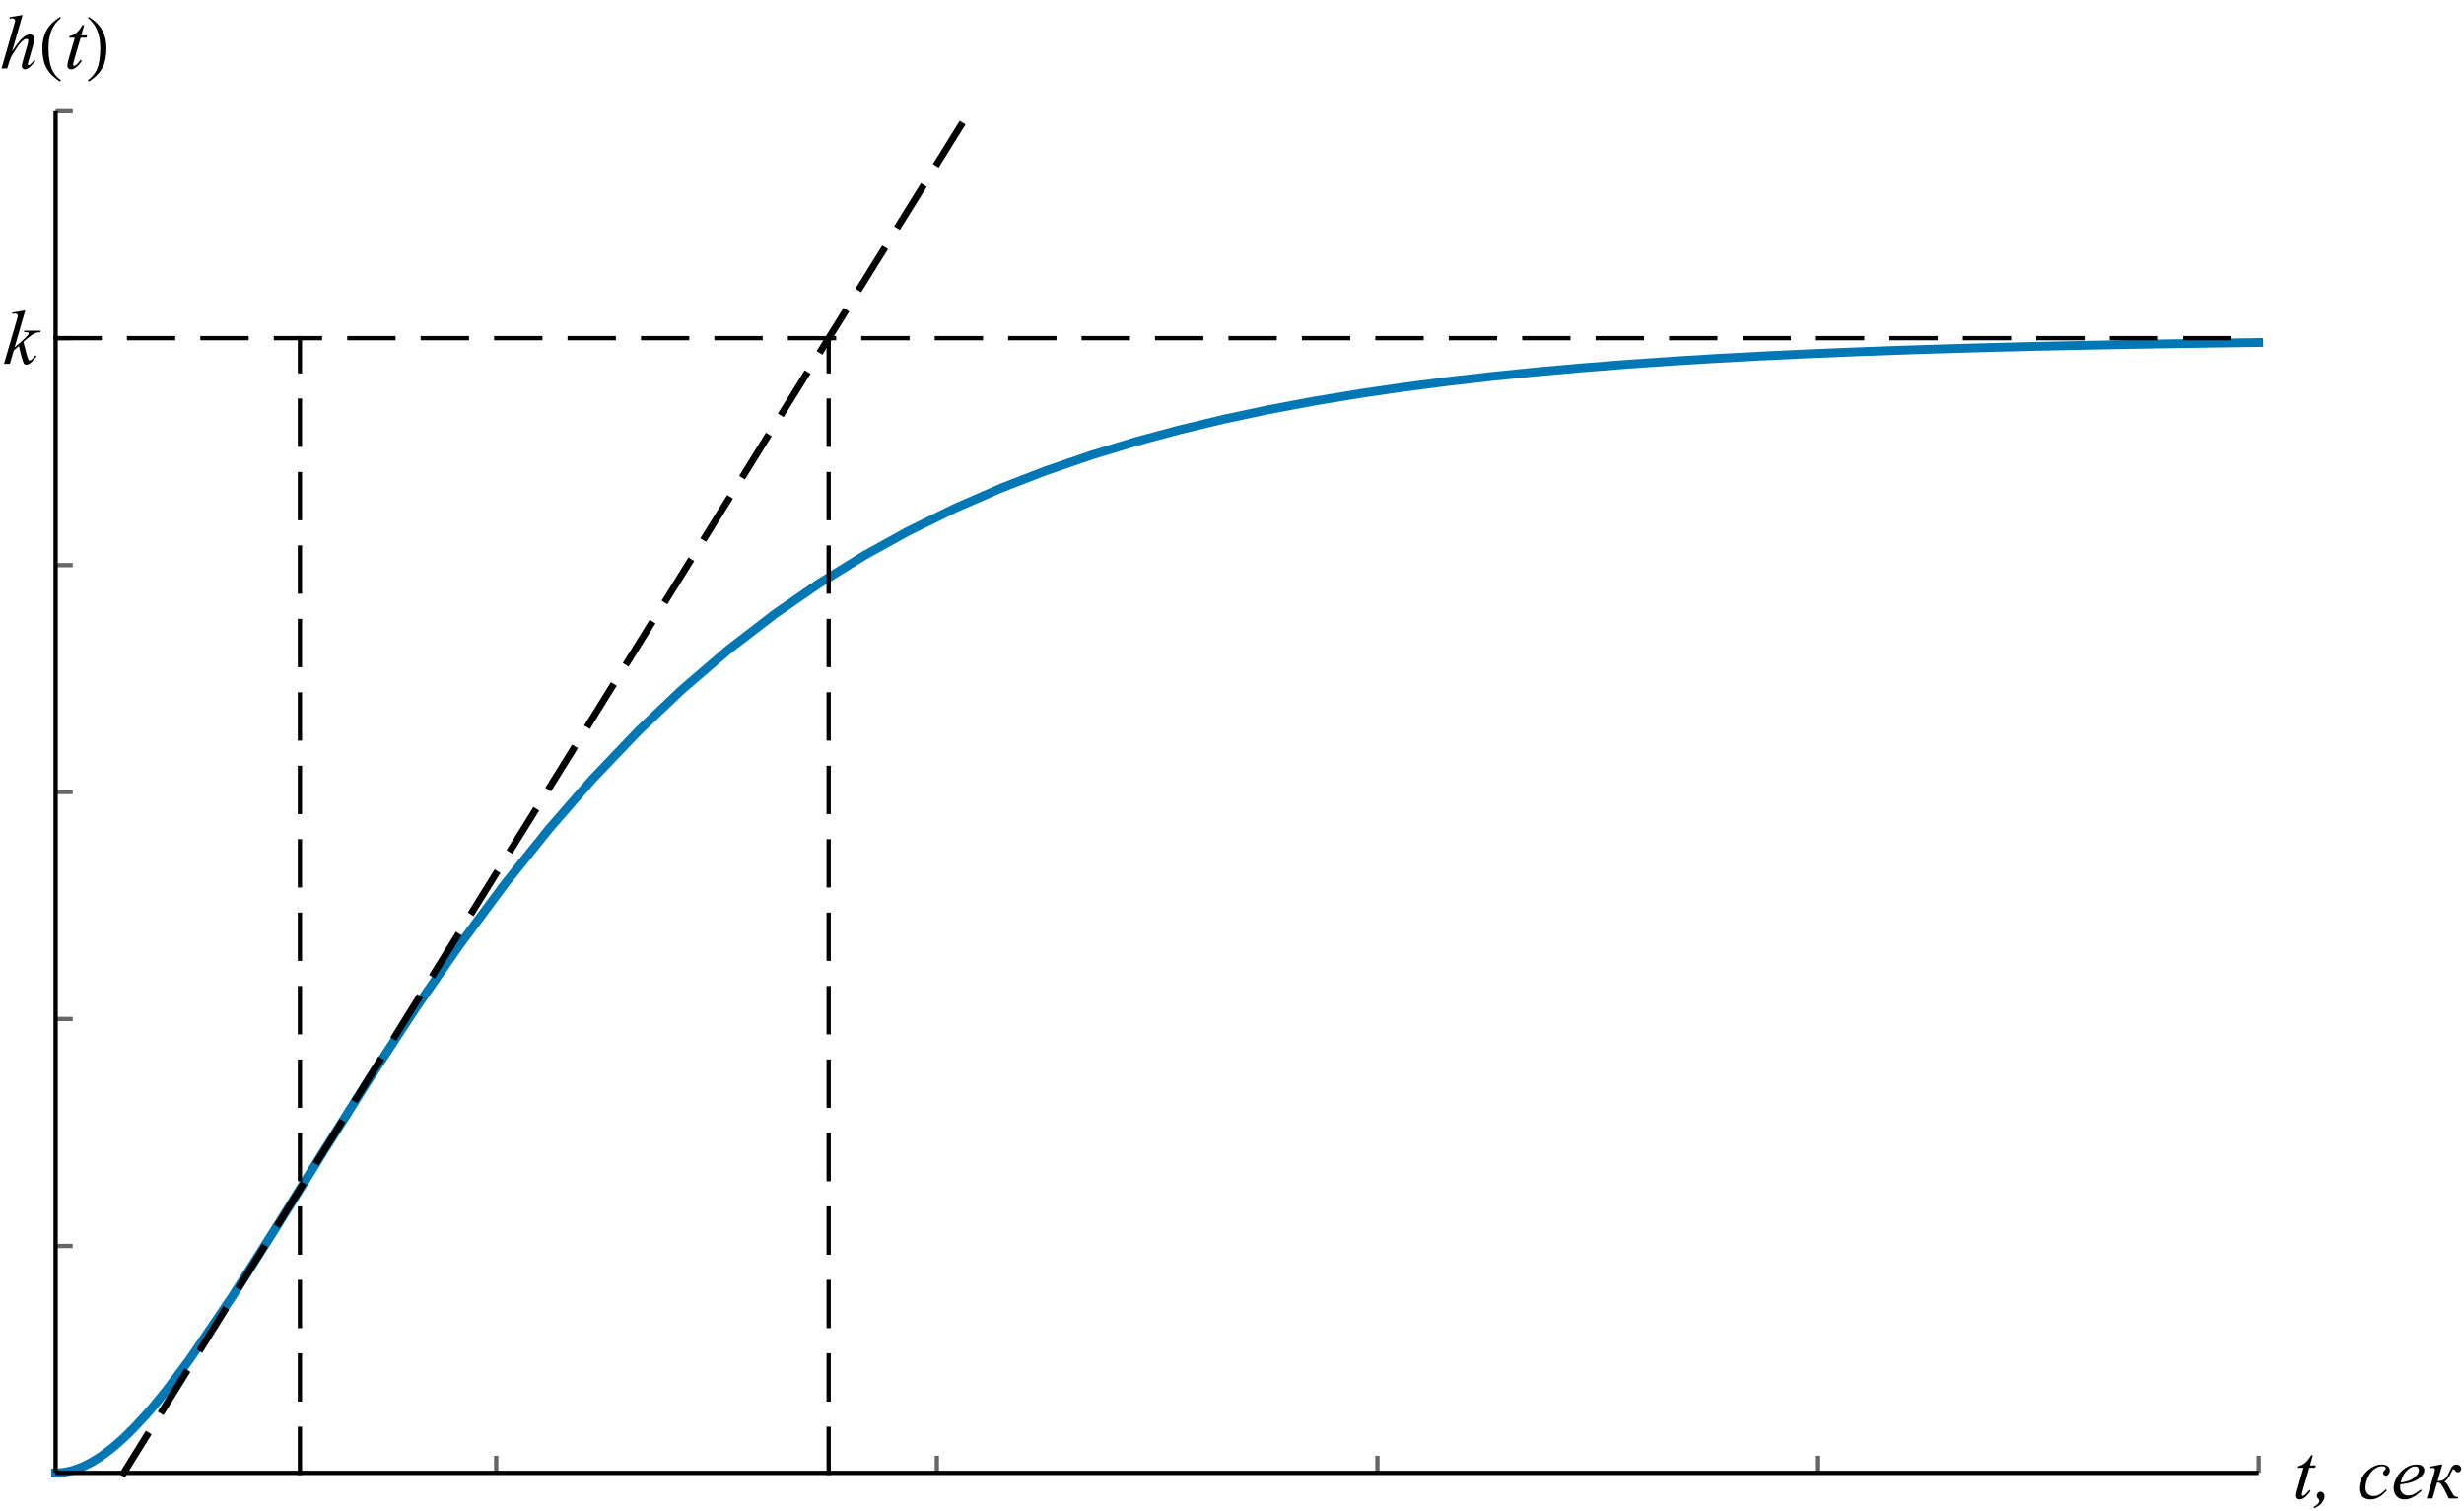
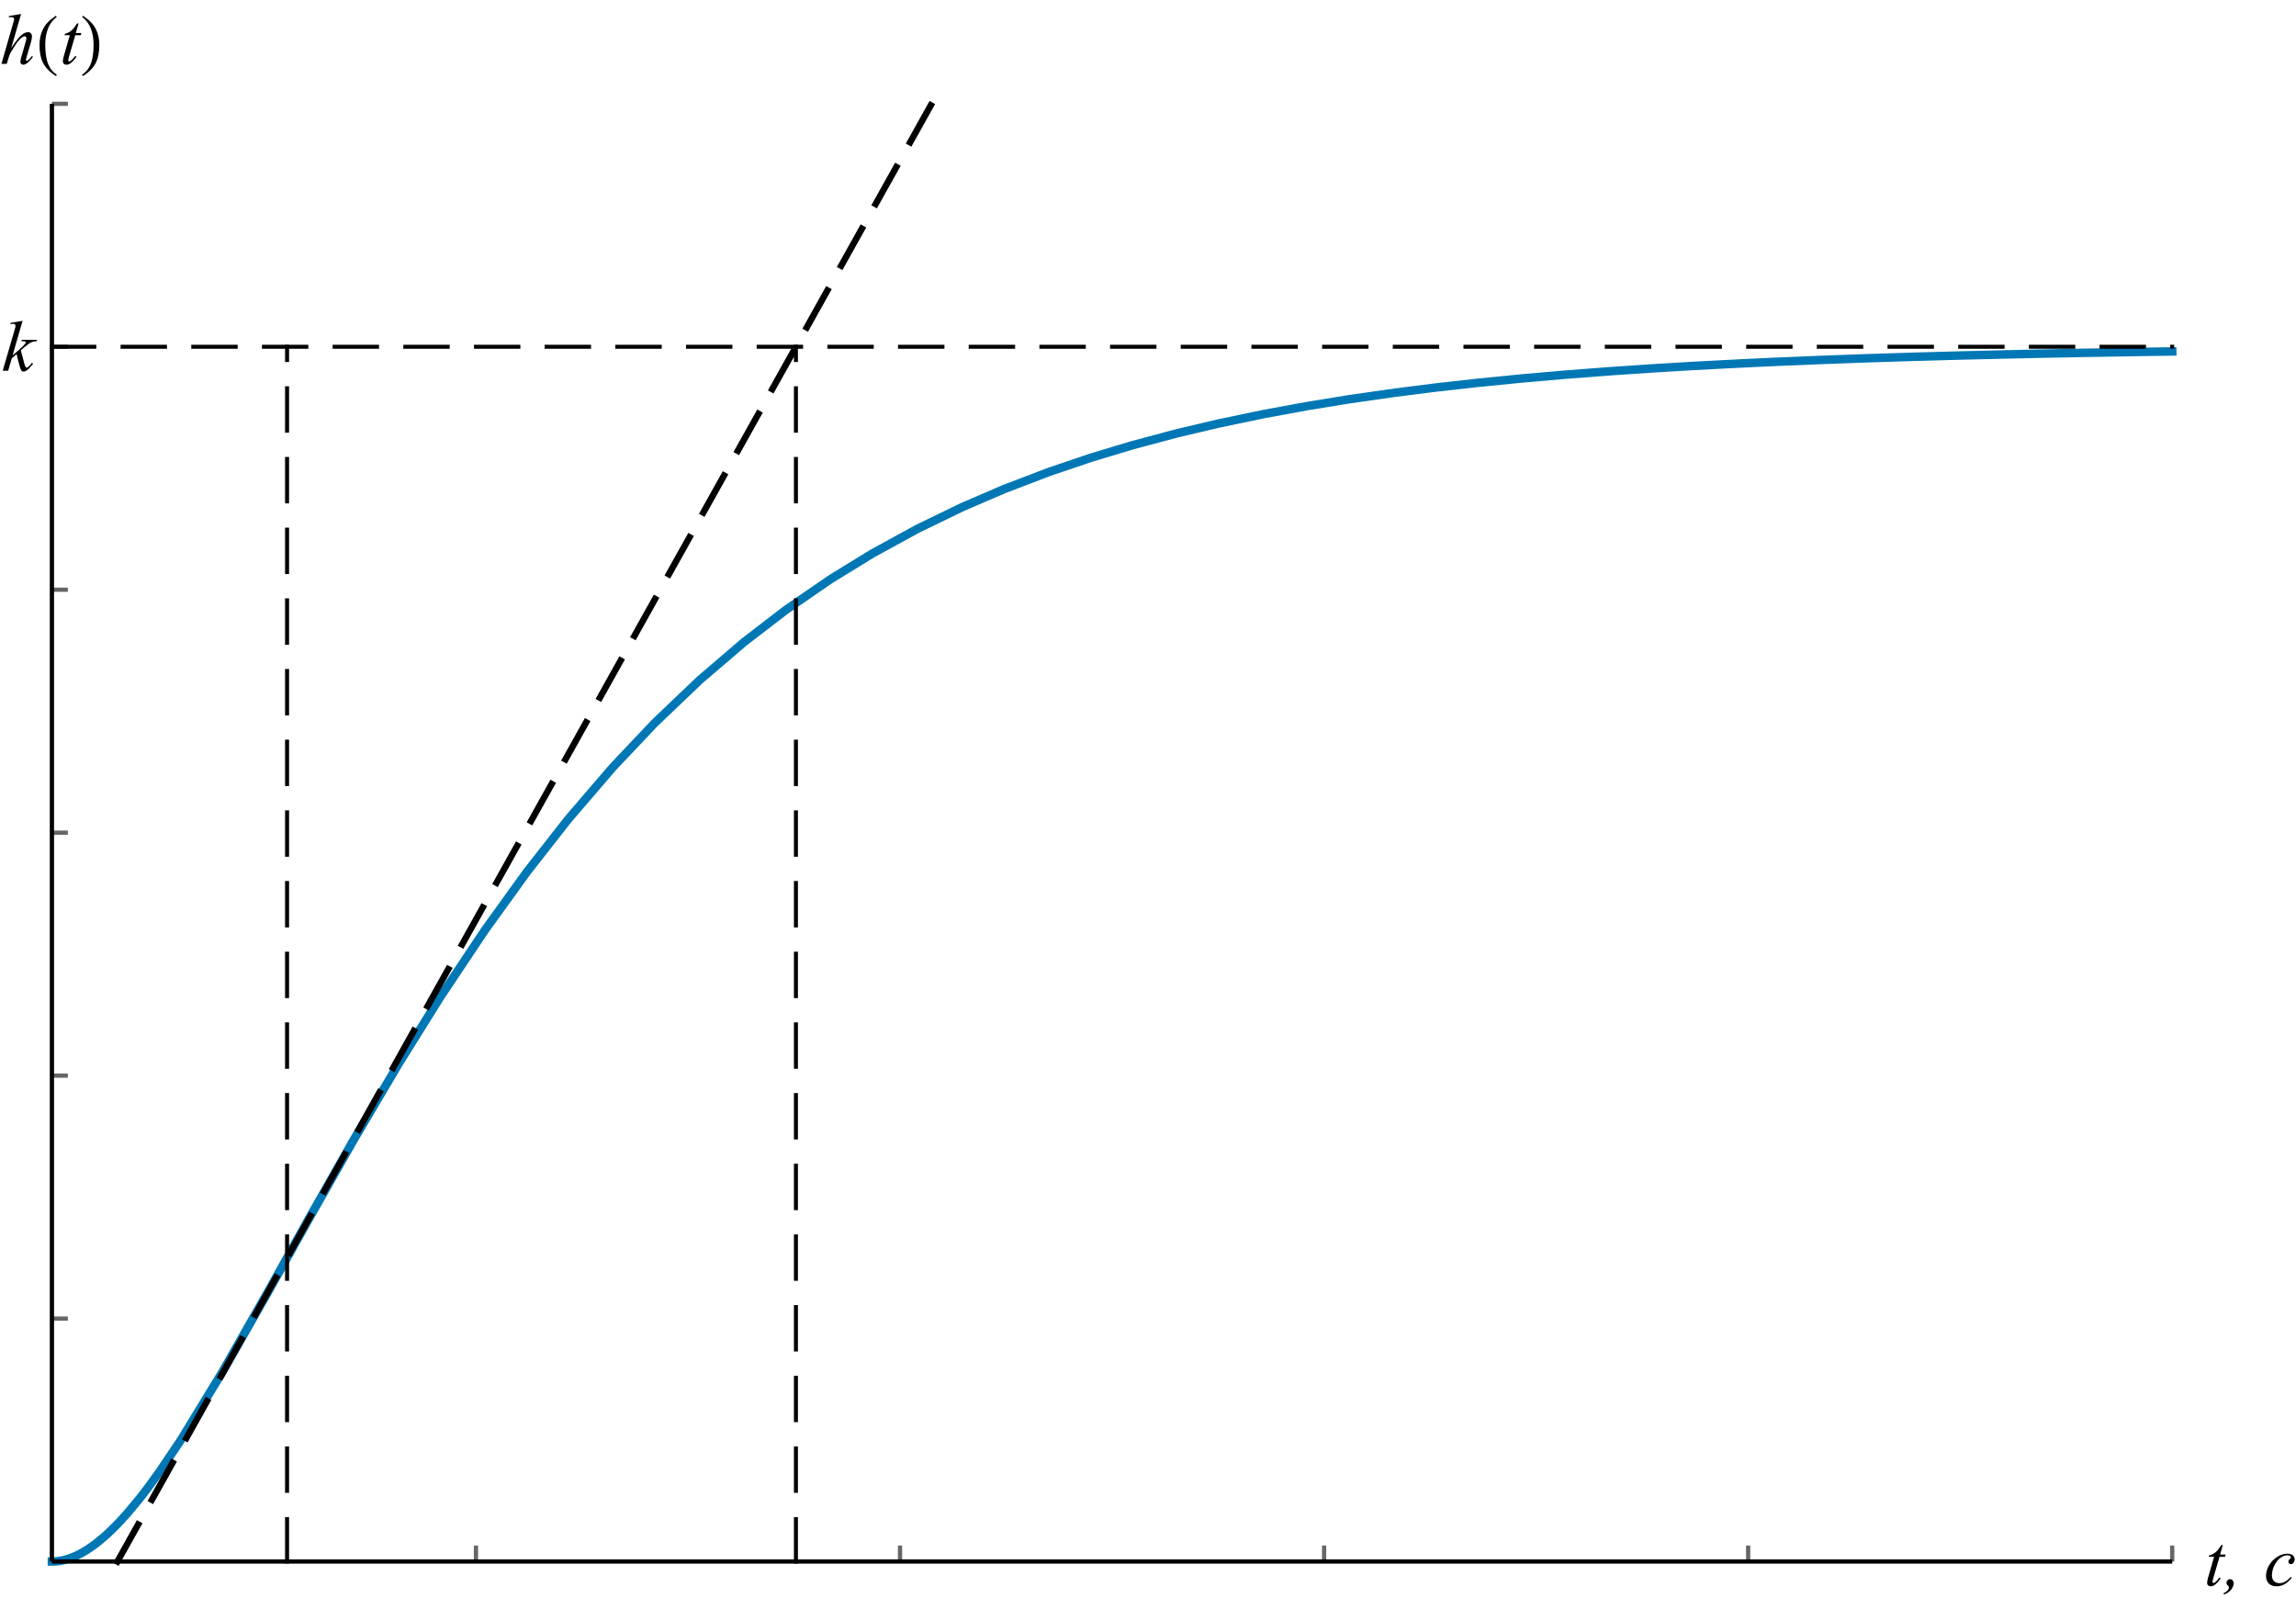
- <svg xmlns="http://www.w3.org/2000/svg" xmlns:xlink="http://www.w3.org/1999/xlink" width="576pt" height="353pt" viewBox="0 0 576 353" version="1.1">
+ <svg xmlns="http://www.w3.org/2000/svg" xmlns:xlink="http://www.w3.org/1999/xlink" width="575pt" height="400pt" viewBox="0 0 575 400" version="1.1">
  <defs>
    <g>
      <symbol overflow="visible" id="glyph0-0">
        <path style="stroke:none;" d="M 2.496 0 L 2.496 -11.25 L 11.496 -11.25 L 11.496 0 Z M 2.777 -0.281 L 11.215 -0.281 L 11.215 -10.969 L 2.777 -10.969 Z M 2.777 -0.281 " />
      </symbol>
      <symbol overflow="visible" id="glyph0-1">
        <path style="stroke:none;" d="M 4.676 -10.133 L 3.992 -7.742 L 5.371 -7.742 L 5.219 -7.188 L 3.852 -7.188 L 2.336 -2.004 C 2.172 -1.445 2.09 -1.082 2.094 -0.922 C 2.09 -0.82 2.113 -0.746 2.164 -0.695 C 2.207 -0.641 2.262 -0.613 2.328 -0.617 C 2.469 -0.613 2.664 -0.715 2.91 -0.922 C 3.047 -1.035 3.359 -1.398 3.852 -2.004 L 4.141 -1.785 C 3.598 -0.996 3.086 -0.441 2.609 -0.125 C 2.277 0.102 1.949 0.211 1.617 0.211 C 1.359 0.211 1.148 0.133 0.984 -0.031 C 0.82 -0.188 0.738 -0.395 0.738 -0.648 C 0.738 -0.965 0.832 -1.449 1.02 -2.102 L 2.488 -7.188 L 1.16 -7.188 L 1.25 -7.531 C 1.891 -7.703 2.426 -7.969 2.855 -8.32 C 3.281 -8.668 3.762 -9.27 4.289 -10.133 Z M 4.676 -10.133 " />
      </symbol>
      <symbol overflow="visible" id="glyph0-2">
        <path style="stroke:none;" d="M -0.184 1.977 C 0.258 1.773 0.609 1.523 0.887 1.223 C 1.094 0.984 1.199 0.758 1.203 0.547 C 1.199 0.438 1.184 0.34 1.152 0.254 C 1.125 0.203 1.043 0.113 0.906 -0.027 C 0.762 -0.164 0.684 -0.262 0.668 -0.316 C 0.625 -0.414 0.602 -0.527 0.605 -0.66 C 0.602 -0.91 0.688 -1.125 0.863 -1.309 C 1.035 -1.488 1.242 -1.582 1.477 -1.582 C 1.715 -1.582 1.926 -1.484 2.113 -1.289 C 2.297 -1.094 2.391 -0.852 2.391 -0.562 C 2.391 -0.043 2.184 0.484 1.773 1.02 C 1.363 1.551 0.773 1.961 -0.008 2.258 Z M -0.184 1.977 " />
      </symbol>
      <symbol overflow="visible" id="glyph0-3">
        <path style="stroke:none;" d="M 6.953 -1.914 C 6.34 -1.18 5.723 -0.641 5.105 -0.301 C 4.48 0.043 3.824 0.211 3.137 0.211 C 2.301 0.211 1.652 -0.023 1.191 -0.492 C 0.723 -0.961 0.492 -1.59 0.492 -2.383 C 0.492 -3.277 0.742 -4.16 1.242 -5.027 C 1.742 -5.895 2.414 -6.598 3.266 -7.141 C 4.109 -7.68 4.941 -7.949 5.758 -7.953 C 6.395 -7.949 6.871 -7.816 7.188 -7.555 C 7.504 -7.285 7.664 -6.961 7.664 -6.574 C 7.664 -6.211 7.551 -5.898 7.328 -5.641 C 7.164 -5.441 6.961 -5.344 6.723 -5.344 C 6.539 -5.344 6.391 -5.402 6.27 -5.52 C 6.148 -5.637 6.086 -5.781 6.09 -5.961 C 6.086 -6.066 6.109 -6.168 6.156 -6.266 C 6.199 -6.355 6.289 -6.469 6.43 -6.605 C 6.562 -6.734 6.648 -6.832 6.68 -6.891 C 6.707 -6.945 6.719 -7.004 6.723 -7.074 C 6.719 -7.191 6.664 -7.297 6.555 -7.383 C 6.383 -7.5 6.145 -7.559 5.836 -7.559 C 5.262 -7.559 4.691 -7.355 4.133 -6.949 C 3.566 -6.543 3.086 -5.969 2.688 -5.23 C 2.207 -4.324 1.969 -3.422 1.969 -2.523 C 1.969 -1.922 2.137 -1.449 2.477 -1.102 C 2.816 -0.75 3.281 -0.574 3.867 -0.578 C 4.316 -0.574 4.762 -0.688 5.207 -0.918 C 5.648 -1.141 6.145 -1.551 6.695 -2.145 Z M 6.953 -1.914 " />
      </symbol>
      <symbol overflow="visible" id="glyph0-4">
-         <path style="stroke:none;" d="M 2.145 -3.312 C 2.102 -3.016 2.078 -2.773 2.082 -2.586 C 2.078 -2.059 2.266 -1.613 2.637 -1.25 C 3.004 -0.883 3.449 -0.703 3.98 -0.703 C 4.398 -0.703 4.805 -0.789 5.195 -0.961 C 5.582 -1.133 6.16 -1.516 6.934 -2.109 L 7.117 -1.855 C 5.727 -0.477 4.402 0.211 3.148 0.211 C 2.289 0.211 1.645 -0.059 1.211 -0.598 C 0.777 -1.137 0.562 -1.73 0.562 -2.383 C 0.562 -3.254 0.832 -4.148 1.371 -5.062 C 1.91 -5.977 2.586 -6.684 3.402 -7.191 C 4.215 -7.695 5.051 -7.949 5.914 -7.953 C 6.531 -7.949 6.992 -7.824 7.293 -7.574 C 7.59 -7.32 7.738 -7.023 7.742 -6.68 C 7.738 -6.191 7.547 -5.723 7.164 -5.281 C 6.652 -4.699 5.902 -4.23 4.914 -3.875 C 4.254 -3.633 3.332 -3.445 2.145 -3.312 Z M 2.207 -3.742 C 3.07 -3.84 3.777 -4.012 4.324 -4.254 C 5.043 -4.574 5.582 -4.957 5.945 -5.41 C 6.301 -5.855 6.48 -6.281 6.484 -6.688 C 6.48 -6.93 6.402 -7.129 6.25 -7.285 C 6.094 -7.434 5.875 -7.512 5.59 -7.516 C 4.992 -7.512 4.355 -7.195 3.688 -6.562 C 3.012 -5.926 2.52 -4.984 2.207 -3.742 Z M 2.207 -3.742 " />
+         <path style="stroke:none;" d="M 5.281 -12.5 L 2.812 -3.965 C 3.879 -5.566 4.711 -6.633 5.309 -7.16 C 5.902 -7.688 6.473 -7.949 7.023 -7.953 C 7.301 -7.949 7.535 -7.855 7.727 -7.664 C 7.91 -7.469 8.004 -7.211 8.008 -6.891 C 8.004 -6.504 7.922 -6.035 7.762 -5.484 L 6.688 -1.801 C 6.547 -1.352 6.48 -1.105 6.484 -1.062 C 6.48 -0.977 6.504 -0.91 6.559 -0.859 C 6.605 -0.805 6.664 -0.777 6.734 -0.781 C 6.805 -0.777 6.895 -0.816 6.996 -0.898 C 7.328 -1.148 7.656 -1.508 7.988 -1.969 L 8.262 -1.801 C 8.059 -1.488 7.781 -1.148 7.43 -0.777 C 7.074 -0.402 6.77 -0.145 6.516 -0.004 C 6.258 0.141 6.031 0.211 5.836 0.211 C 5.617 0.211 5.438 0.141 5.305 0.004 C 5.164 -0.133 5.098 -0.309 5.098 -0.527 C 5.098 -0.785 5.199 -1.266 5.406 -1.969 L 6.414 -5.484 C 6.543 -5.922 6.609 -6.266 6.609 -6.523 C 6.609 -6.633 6.57 -6.727 6.5 -6.801 C 6.422 -6.867 6.328 -6.902 6.215 -6.906 C 6.043 -6.902 5.848 -6.84 5.633 -6.715 C 5.23 -6.465 4.773 -6.008 4.254 -5.344 C 4.113 -5.16 3.645 -4.426 2.848 -3.148 C 2.598 -2.734 2.395 -2.285 2.242 -1.801 L 1.68 0 L 0.359 0 L 3.25 -10.055 L 3.559 -11.145 C 3.555 -11.297 3.492 -11.43 3.367 -11.551 C 3.238 -11.664 3.086 -11.723 2.91 -11.727 C 2.801 -11.723 2.641 -11.707 2.426 -11.672 L 2.242 -11.645 L 2.242 -11.988 Z M 5.281 -12.5 " />
      </symbol>
      <symbol overflow="visible" id="glyph0-5">
-         <path style="stroke:none;" d="M 0.922 -7.418 L 3.629 -7.953 L 3.973 -7.953 L 2.848 -4.121 C 3.062 -4.105 3.184 -4.102 3.219 -4.105 C 4.164 -4.102 4.91 -4.703 5.449 -5.914 C 5.746 -6.578 5.953 -7.016 6.078 -7.227 C 6.195 -7.43 6.355 -7.605 6.559 -7.746 C 6.758 -7.883 6.988 -7.949 7.25 -7.953 C 7.562 -7.949 7.828 -7.852 8.047 -7.652 C 8.258 -7.453 8.367 -7.219 8.367 -6.953 C 8.367 -6.723 8.289 -6.527 8.137 -6.367 C 7.984 -6.203 7.809 -6.121 7.609 -6.125 C 7.363 -6.121 7.145 -6.266 6.953 -6.555 C 6.816 -6.758 6.695 -6.859 6.594 -6.863 C 6.43 -6.859 6.238 -6.594 6.02 -6.062 C 5.535 -4.906 5 -4.211 4.414 -3.973 C 4.66 -3.848 4.883 -3.648 5.074 -3.383 C 5.262 -3.109 5.633 -2.453 6.188 -1.414 C 6.43 -0.93 6.66 -0.637 6.883 -0.535 C 7.102 -0.426 7.367 -0.355 7.68 -0.324 L 7.578 0 L 5.477 0 C 4.965 -1.102 4.531 -1.957 4.176 -2.566 C 3.816 -3.176 3.559 -3.523 3.406 -3.609 C 3.246 -3.695 3.027 -3.738 2.742 -3.742 L 1.645 0 L 0.324 0 L 2.066 -5.941 C 2.176 -6.309 2.23 -6.566 2.234 -6.715 C 2.23 -7.023 2.023 -7.176 1.609 -7.18 C 1.477 -7.176 1.246 -7.152 0.922 -7.109 Z M 0.922 -7.418 " />
-       </symbol>
-       <symbol overflow="visible" id="glyph0-6">
-         <path style="stroke:none;" d="M 5.281 -12.5 L 2.812 -3.965 C 3.879 -5.566 4.711 -6.633 5.309 -7.16 C 5.902 -7.688 6.473 -7.949 7.023 -7.953 C 7.301 -7.949 7.535 -7.855 7.727 -7.664 C 7.91 -7.469 8.004 -7.211 8.008 -6.891 C 8.004 -6.504 7.922 -6.035 7.762 -5.484 L 6.688 -1.801 C 6.547 -1.352 6.48 -1.105 6.484 -1.062 C 6.48 -0.977 6.504 -0.91 6.559 -0.859 C 6.605 -0.805 6.664 -0.777 6.734 -0.781 C 6.805 -0.777 6.895 -0.816 6.996 -0.898 C 7.328 -1.148 7.656 -1.508 7.988 -1.969 L 8.262 -1.801 C 8.059 -1.488 7.781 -1.148 7.43 -0.777 C 7.074 -0.402 6.77 -0.145 6.516 -0.004 C 6.258 0.141 6.031 0.211 5.836 0.211 C 5.617 0.211 5.438 0.141 5.305 0.004 C 5.164 -0.133 5.098 -0.309 5.098 -0.527 C 5.098 -0.785 5.199 -1.266 5.406 -1.969 L 6.414 -5.484 C 6.543 -5.922 6.609 -6.266 6.609 -6.523 C 6.609 -6.633 6.57 -6.727 6.5 -6.801 C 6.422 -6.867 6.328 -6.902 6.215 -6.906 C 6.043 -6.902 5.848 -6.84 5.633 -6.715 C 5.23 -6.465 4.773 -6.008 4.254 -5.344 C 4.113 -5.16 3.645 -4.426 2.848 -3.148 C 2.598 -2.734 2.395 -2.285 2.242 -1.801 L 1.68 0 L 0.359 0 L 3.25 -10.055 L 3.559 -11.145 C 3.555 -11.297 3.492 -11.43 3.367 -11.551 C 3.238 -11.664 3.086 -11.723 2.91 -11.727 C 2.801 -11.723 2.641 -11.707 2.426 -11.672 L 2.242 -11.645 L 2.242 -11.988 Z M 5.281 -12.5 " />
-       </symbol>
-       <symbol overflow="visible" id="glyph0-7">
        <path style="stroke:none;" d="M 5.148 -12.5 L 2.656 -3.859 L 3.656 -4.711 C 4.75 -5.637 5.461 -6.32 5.793 -6.766 C 5.895 -6.91 5.945 -7.023 5.949 -7.102 C 5.945 -7.152 5.93 -7.199 5.895 -7.25 C 5.859 -7.293 5.789 -7.332 5.691 -7.363 C 5.586 -7.391 5.406 -7.406 5.148 -7.41 L 4.844 -7.41 L 4.938 -7.742 L 8.781 -7.742 L 8.691 -7.41 C 8.246 -7.383 7.867 -7.312 7.551 -7.203 C 7.23 -7.086 6.922 -6.918 6.625 -6.695 C 6.031 -6.254 5.641 -5.949 5.457 -5.781 L 4.703 -5.117 C 4.828 -4.691 4.984 -4.102 5.176 -3.348 C 5.488 -2.09 5.703 -1.348 5.82 -1.117 C 5.926 -0.879 6.039 -0.762 6.16 -0.766 C 6.258 -0.762 6.375 -0.812 6.512 -0.914 C 6.812 -1.137 7.141 -1.488 7.488 -1.977 L 7.797 -1.758 C 7.152 -0.953 6.664 -0.422 6.328 -0.172 C 5.988 0.086 5.676 0.211 5.398 0.211 C 5.148 0.211 4.957 0.117 4.824 -0.078 C 4.586 -0.422 4.199 -1.785 3.656 -4.164 L 2.453 -3.121 L 1.547 0 L 0.176 0 L 3.094 -10.027 L 3.34 -10.883 C 3.367 -11.023 3.379 -11.152 3.383 -11.266 C 3.379 -11.402 3.324 -11.52 3.219 -11.617 C 3.109 -11.707 2.953 -11.754 2.75 -11.758 C 2.609 -11.754 2.398 -11.727 2.109 -11.672 L 2.109 -11.98 Z M 5.148 -12.5 " />
      </symbol>
      <symbol overflow="visible" id="glyph1-0">
        <path style="stroke:none;" d="M 1.125 0 L 1.125 -14.398 L 7.875 -14.398 L 7.875 0 Z M 2.25 -1.125 L 6.75 -1.125 L 6.75 -13.273 L 2.25 -13.273 Z M 2.25 -1.125 " />
      </symbol>
      <symbol overflow="visible" id="glyph1-1">
        <path style="stroke:none;" d="M 5.238 2.734 L 5.02 3.059 C 3.434 2.055 2.324 0.895 1.695 -0.43 C 1.16 -1.551 0.895 -3.004 0.898 -4.789 C 0.895 -6.273 1.195 -7.594 1.793 -8.746 C 2.23 -9.598 2.828 -10.352 3.594 -11.012 C 4.059 -11.359 4.527 -11.711 5 -12.059 L 5.203 -11.75 C 3.289 -10.297 2.332 -7.973 2.336 -4.773 C 2.332 -2.691 2.598 -1.039 3.129 0.195 C 3.578 1.25 4.281 2.098 5.238 2.734 Z M 5.238 2.734 " />
      </symbol>
      <symbol overflow="visible" id="glyph1-2">
        <path style="stroke:none;" d="M 4.879 -4.789 C 4.875 -3.004 4.609 -1.551 4.078 -0.43 C 3.449 0.895 2.34 2.055 0.758 3.059 L 0.535 2.734 C 1.488 2.098 2.195 1.25 2.656 0.195 C 3.172 -1.039 3.434 -2.691 3.438 -4.773 C 3.434 -7.973 2.48 -10.297 0.578 -11.75 L 0.773 -12.059 C 1.242 -11.711 1.711 -11.359 2.18 -11.012 C 2.945 -10.352 3.547 -9.598 3.992 -8.746 C 4.578 -7.594 4.875 -6.273 4.879 -4.789 Z M 4.879 -4.789 " />
      </symbol>
    </g>
  </defs>
-   <g id="surface7">
-     <path style="fill:none;stroke-width:2.06;stroke-linecap:square;stroke-linejoin:miter;stroke:rgb(0%,46.666%,70.979%);stroke-opacity:1;stroke-miterlimit:3.25;" d="M 87 357.289 L 87.156 357.285 L 87.316 357.285 L 87.473 357.277 L 87.633 357.273 L 87.789 357.262 L 87.949 357.254 L 88.105 357.242 L 88.262 357.227 L 88.422 357.211 L 88.578 357.191 L 88.738 357.172 L 88.895 357.148 L 89.055 357.125 L 89.211 357.102 L 89.527 357.047 L 89.684 357.016 L 89.844 356.98 L 90.16 356.914 L 90.316 356.875 L 90.477 356.836 L 90.789 356.75 L 90.949 356.707 L 91.105 356.66 L 91.422 356.562 L 92.055 356.348 L 92.211 356.289 L 92.371 356.23 L 92.688 356.109 L 93.316 355.844 L 93.477 355.773 L 93.633 355.699 L 93.949 355.551 L 94.582 355.238 L 94.738 355.156 L 94.898 355.07 L 95.215 354.898 L 95.844 354.539 L 97.109 353.754 L 97.281 353.641 L 97.453 353.523 L 97.793 353.289 L 98.48 352.801 L 99.848 351.758 L 100.191 351.484 L 100.535 351.203 L 101.219 350.625 L 102.59 349.406 L 102.758 349.25 L 103.273 348.77 L 103.957 348.109 L 105.328 346.738 L 108.066 343.785 L 108.387 343.426 L 108.707 343.062 L 109.348 342.32 L 110.625 340.805 L 113.184 337.633 L 118.301 330.793 L 128.332 316.02 L 139.215 298.855 L 149.371 282.531 L 160.379 265.098 L 171.184 248.645 L 181.262 234.117 L 192.191 219.398 L 202.395 206.691 L 212.398 195.215 L 223.25 183.852 L 233.379 174.23 L 244.355 164.809 L 255.133 156.516 L 265.184 149.566 L 276.082 142.82 L 286.258 137.199 L 297.281 131.777 L 308.105 127.059 L 318.203 123.148 L 329.152 119.383 L 339.371 116.273 L 349.395 113.559 L 360.266 110.949 L 370.41 108.793 L 381.406 106.73 L 392.199 104.953 L 402.27 103.484 L 413.188 102.078 L 423.379 100.922 L 433.371 99.914 L 444.211 98.953 L 454.328 98.16 L 465.293 97.402 L 475.535 96.777 L 485.574 96.238 L 496.461 95.723 L 506.625 95.297 L 517.637 94.891 L 528.449 94.543 L 538.535 94.254 L 549.473 93.98 L 559.684 93.758 L 569.695 93.562 L 580.555 93.375 L 590.688 93.223 L 590.863 93.219 L 591.043 93.215 L 591.395 93.211 L 592.102 93.203 L 596.344 93.145 L 596.52 93.141 L 596.699 93.141 L 597.051 93.133 L 597.758 93.125 L 599.172 93.105 L 599.348 93.105 L 599.527 93.102 L 599.879 93.098 L 600.586 93.09 L 600.762 93.086 L 600.941 93.086 L 601.293 93.078 L 601.469 93.078 L 601.645 93.074 L 601.824 93.074 L 602 93.07 " transform="matrix(1,0,0,1,-74,-13)" />
-     <path style="fill:none;stroke-width:1.6;stroke-linecap:square;stroke-linejoin:miter;stroke:rgb(0%,0%,0%);stroke-opacity:1;stroke-dasharray:10.3,6.867;stroke-miterlimit:3.25;" d="M 102.914 357.289 L 108.066 348.996 L 118.301 332.527 L 128.332 316.379 L 139.215 298.863 L 149.371 282.52 L 160.379 264.805 L 171.184 247.414 L 181.262 231.191 L 192.191 213.598 L 202.395 197.176 L 212.398 181.078 L 223.25 163.609 L 233.379 147.312 L 244.355 129.645 L 255.133 112.301 L 265.184 96.125 L 276.082 78.582 L 286.258 62.207 L 297.281 44.461 L 300.676 39 " transform="matrix(1,0,0,1,-74,-13)" />
-     <path style="fill:none;stroke-width:1;stroke-linecap:butt;stroke-linejoin:miter;stroke:rgb(39.999%,39.999%,39.999%);stroke-opacity:1;stroke-miterlimit:3.25;" d="M 190 357.289 L 190 353.289 " transform="matrix(1,0,0,1,-74,-13)" />
-     <path style="fill:none;stroke-width:1;stroke-linecap:butt;stroke-linejoin:miter;stroke:rgb(39.999%,39.999%,39.999%);stroke-opacity:1;stroke-miterlimit:3.25;" d="M 293 357.289 L 293 353.289 " transform="matrix(1,0,0,1,-74,-13)" />
-     <path style="fill:none;stroke-width:1;stroke-linecap:butt;stroke-linejoin:miter;stroke:rgb(39.999%,39.999%,39.999%);stroke-opacity:1;stroke-miterlimit:3.25;" d="M 396 357.289 L 396 353.289 " transform="matrix(1,0,0,1,-74,-13)" />
-     <path style="fill:none;stroke-width:1;stroke-linecap:butt;stroke-linejoin:miter;stroke:rgb(39.999%,39.999%,39.999%);stroke-opacity:1;stroke-miterlimit:3.25;" d="M 499 357.289 L 499 353.289 " transform="matrix(1,0,0,1,-74,-13)" />
-     <path style="fill:none;stroke-width:1;stroke-linecap:butt;stroke-linejoin:miter;stroke:rgb(39.999%,39.999%,39.999%);stroke-opacity:1;stroke-miterlimit:3.25;" d="M 602 357.289 L 602 353.289 " transform="matrix(1,0,0,1,-74,-13)" />
-     <path style="fill:none;stroke-width:1;stroke-linecap:butt;stroke-linejoin:miter;stroke:rgb(0%,0%,0%);stroke-opacity:1;stroke-miterlimit:3.25;" d="M 87 357.289 L 602 357.289 " transform="matrix(1,0,0,1,-74,-13)" />
+   <g id="surface119">
+     <path style="fill:none;stroke-width:2.124;stroke-linecap:square;stroke-linejoin:miter;stroke:rgb(0%,46.666%,70.979%);stroke-opacity:1;stroke-miterlimit:3.25;" d="M 87 404.062 L 87.164 404.062 L 87.324 404.059 L 87.652 404.043 L 87.812 404.035 L 87.977 404.023 L 88.305 403.992 L 88.465 403.973 L 88.629 403.953 L 88.793 403.93 L 88.953 403.906 L 89.117 403.879 L 89.281 403.848 L 89.605 403.785 L 89.77 403.75 L 89.93 403.711 L 90.258 403.633 L 90.422 403.59 L 90.582 403.543 L 90.91 403.449 L 91.07 403.395 L 91.234 403.344 L 91.559 403.23 L 92.211 402.984 L 92.539 402.852 L 92.863 402.711 L 93.516 402.406 L 93.676 402.324 L 93.84 402.242 L 94.164 402.074 L 94.816 401.711 L 94.98 401.617 L 95.145 401.52 L 95.469 401.324 L 96.121 400.91 L 97.422 400.008 L 97.598 399.879 L 97.777 399.746 L 98.129 399.477 L 98.836 398.918 L 100.246 397.723 L 100.426 397.562 L 100.602 397.406 L 100.953 397.082 L 101.66 396.422 L 103.074 395.023 L 103.25 394.844 L 103.777 394.293 L 104.484 393.535 L 105.898 391.965 L 108.723 388.578 L 109.051 388.164 L 109.383 387.746 L 110.043 386.898 L 111.359 385.156 L 113.996 381.516 L 119.273 373.676 L 129.617 356.73 L 140.836 337.043 L 151.309 318.316 L 162.656 298.324 L 173.797 279.457 L 184.191 262.793 L 195.461 245.91 L 205.98 231.332 L 216.293 218.172 L 227.484 205.141 L 237.926 194.102 L 249.246 183.297 L 260.355 173.785 L 270.719 165.816 L 281.957 158.078 L 292.449 151.633 L 303.816 145.41 L 314.977 140 L 325.387 135.516 L 336.676 131.199 L 347.215 127.629 L 357.547 124.516 L 368.754 121.52 L 379.215 119.051 L 390.551 116.688 L 401.68 114.645 L 412.062 112.961 L 423.32 111.348 L 433.828 110.02 L 444.133 108.867 L 455.309 107.762 L 465.738 106.852 L 477.047 105.984 L 487.605 105.27 L 497.957 104.648 L 509.184 104.059 L 519.66 103.57 L 531.016 103.105 L 542.164 102.703 L 552.566 102.375 L 563.844 102.062 L 574.371 101.805 L 584.691 101.578 L 595.887 101.367 L 606.336 101.191 L 606.52 101.188 L 606.699 101.184 L 607.066 101.18 L 607.793 101.168 L 609.254 101.145 L 612.168 101.102 L 612.352 101.098 L 612.531 101.094 L 612.898 101.09 L 613.625 101.078 L 615.086 101.059 L 615.266 101.055 L 615.449 101.055 L 615.812 101.047 L 616.543 101.039 L 616.723 101.035 L 616.906 101.031 L 617.27 101.027 L 617.453 101.023 L 617.637 101.023 L 617.816 101.02 L 618 101.016 " transform="matrix(1,0,0,1,-74,-13)" />
+     <path style="fill:none;stroke-width:1.6;stroke-linecap:square;stroke-linejoin:miter;stroke:rgb(0%,0%,0%);stroke-opacity:1;stroke-dasharray:10.62,7.08;stroke-miterlimit:3.25;" d="M 103.41 404.062 L 108.723 394.551 L 119.273 375.66 L 129.617 357.141 L 140.836 337.055 L 151.309 318.305 L 162.656 297.988 L 173.797 278.039 L 184.191 259.434 L 195.461 239.258 L 205.98 220.422 L 216.293 201.957 L 227.484 181.922 L 237.926 163.23 L 249.246 142.965 L 260.355 123.07 L 270.719 104.52 L 281.957 84.398 L 292.449 65.617 L 303.816 45.266 L 307.312 39 " transform="matrix(1,0,0,1,-74,-13)" />
+     <path style="fill:none;stroke-width:1.062;stroke-linecap:butt;stroke-linejoin:miter;stroke:rgb(39.999%,39.999%,39.999%);stroke-opacity:1;stroke-miterlimit:3.25;" d="M 193.199 404.062 L 193.199 400.062 " transform="matrix(1,0,0,1,-74,-13)" />
+     <path style="fill:none;stroke-width:1.062;stroke-linecap:butt;stroke-linejoin:miter;stroke:rgb(39.999%,39.999%,39.999%);stroke-opacity:1;stroke-miterlimit:3.25;" d="M 299.398 404.062 L 299.398 400.062 " transform="matrix(1,0,0,1,-74,-13)" />
+     <path style="fill:none;stroke-width:1.062;stroke-linecap:butt;stroke-linejoin:miter;stroke:rgb(39.999%,39.999%,39.999%);stroke-opacity:1;stroke-miterlimit:3.25;" d="M 405.602 404.062 L 405.602 400.062 " transform="matrix(1,0,0,1,-74,-13)" />
+     <path style="fill:none;stroke-width:1.062;stroke-linecap:butt;stroke-linejoin:miter;stroke:rgb(39.999%,39.999%,39.999%);stroke-opacity:1;stroke-miterlimit:3.25;" d="M 511.801 404.062 L 511.801 400.062 " transform="matrix(1,0,0,1,-74,-13)" />
+     <path style="fill:none;stroke-width:1.062;stroke-linecap:butt;stroke-linejoin:miter;stroke:rgb(39.999%,39.999%,39.999%);stroke-opacity:1;stroke-miterlimit:3.25;" d="M 618 404.062 L 618 400.062 " transform="matrix(1,0,0,1,-74,-13)" />
+     <path style="fill:none;stroke-width:1.062;stroke-linecap:butt;stroke-linejoin:miter;stroke:rgb(0%,0%,0%);stroke-opacity:1;stroke-miterlimit:3.25;" d="M 87 404.062 L 618 404.062 " transform="matrix(1,0,0,1,-74,-13)" />
    <g style="fill:rgb(0%,0%,0%);fill-opacity:1;">
-       <use xlink:href="#glyph0-1" x="536" y="350.288" />
+       <use xlink:href="#glyph0-1" x="552" y="397.062" />
    </g>
    <g style="fill:rgb(0%,0%,0%);fill-opacity:1;">
-       <use xlink:href="#glyph0-2" x="541" y="350.288" />
+       <use xlink:href="#glyph0-2" x="557" y="397.062" />
    </g>
    <g style="fill:rgb(0%,0%,0%);fill-opacity:1;">
-       <use xlink:href="#glyph0-3" x="551" y="350.288" />
-       <use xlink:href="#glyph0-4" x="558.989" y="350.288" />
-       <use xlink:href="#glyph0-5" x="566.979" y="350.288" />
+       <use xlink:href="#glyph0-3" x="567" y="397.062" />
    </g>
-     <path style="fill:none;stroke-width:1;stroke-linecap:butt;stroke-linejoin:miter;stroke:rgb(39.999%,39.999%,39.999%);stroke-opacity:1;stroke-miterlimit:3.25;" d="M 87 304.238 L 91 304.238 " transform="matrix(1,0,0,1,-74,-13)" />
-     <path style="fill:none;stroke-width:1;stroke-linecap:butt;stroke-linejoin:miter;stroke:rgb(39.999%,39.999%,39.999%);stroke-opacity:1;stroke-miterlimit:3.25;" d="M 87 251.191 L 91 251.191 " transform="matrix(1,0,0,1,-74,-13)" />
-     <path style="fill:none;stroke-width:1;stroke-linecap:butt;stroke-linejoin:miter;stroke:rgb(39.999%,39.999%,39.999%);stroke-opacity:1;stroke-miterlimit:3.25;" d="M 87 198.145 L 91 198.145 " transform="matrix(1,0,0,1,-74,-13)" />
-     <path style="fill:none;stroke-width:1;stroke-linecap:butt;stroke-linejoin:miter;stroke:rgb(39.999%,39.999%,39.999%);stroke-opacity:1;stroke-miterlimit:3.25;" d="M 87 145.098 L 91 145.098 " transform="matrix(1,0,0,1,-74,-13)" />
-     <path style="fill:none;stroke-width:1;stroke-linecap:butt;stroke-linejoin:miter;stroke:rgb(39.999%,39.999%,39.999%);stroke-opacity:1;stroke-miterlimit:3.25;" d="M 87 92.047 L 91 92.047 " transform="matrix(1,0,0,1,-74,-13)" />
-     <path style="fill:none;stroke-width:1;stroke-linecap:butt;stroke-linejoin:miter;stroke:rgb(39.999%,39.999%,39.999%);stroke-opacity:1;stroke-miterlimit:3.25;" d="M 87 39 L 91 39 " transform="matrix(1,0,0,1,-74,-13)" />
-     <path style="fill:none;stroke-width:1;stroke-linecap:butt;stroke-linejoin:miter;stroke:rgb(0%,0%,0%);stroke-opacity:1;stroke-miterlimit:3.25;" d="M 87 357.289 L 87 39 " transform="matrix(1,0,0,1,-74,-13)" />
+     <path style="fill:none;stroke-width:1.062;stroke-linecap:butt;stroke-linejoin:miter;stroke:rgb(39.999%,39.999%,39.999%);stroke-opacity:1;stroke-miterlimit:3.25;" d="M 87 343.219 L 91 343.219 " transform="matrix(1,0,0,1,-74,-13)" />
+     <path style="fill:none;stroke-width:1.062;stroke-linecap:butt;stroke-linejoin:miter;stroke:rgb(39.999%,39.999%,39.999%);stroke-opacity:1;stroke-miterlimit:3.25;" d="M 87 282.375 L 91 282.375 " transform="matrix(1,0,0,1,-74,-13)" />
+     <path style="fill:none;stroke-width:1.062;stroke-linecap:butt;stroke-linejoin:miter;stroke:rgb(39.999%,39.999%,39.999%);stroke-opacity:1;stroke-miterlimit:3.25;" d="M 87 221.531 L 91 221.531 " transform="matrix(1,0,0,1,-74,-13)" />
+     <path style="fill:none;stroke-width:1.062;stroke-linecap:butt;stroke-linejoin:miter;stroke:rgb(39.999%,39.999%,39.999%);stroke-opacity:1;stroke-miterlimit:3.25;" d="M 87 160.688 L 91 160.688 " transform="matrix(1,0,0,1,-74,-13)" />
+     <path style="fill:none;stroke-width:1.062;stroke-linecap:butt;stroke-linejoin:miter;stroke:rgb(39.999%,39.999%,39.999%);stroke-opacity:1;stroke-miterlimit:3.25;" d="M 87 99.844 L 91 99.844 " transform="matrix(1,0,0,1,-74,-13)" />
+     <path style="fill:none;stroke-width:1.062;stroke-linecap:butt;stroke-linejoin:miter;stroke:rgb(39.999%,39.999%,39.999%);stroke-opacity:1;stroke-miterlimit:3.25;" d="M 87 39 L 91 39 " transform="matrix(1,0,0,1,-74,-13)" />
+     <path style="fill:none;stroke-width:1.062;stroke-linecap:butt;stroke-linejoin:miter;stroke:rgb(0%,0%,0%);stroke-opacity:1;stroke-miterlimit:3.25;" d="M 87 404.062 L 87 39 " transform="matrix(1,0,0,1,-74,-13)" />
    <g style="fill:rgb(0%,0%,0%);fill-opacity:1;">
-       <use xlink:href="#glyph0-6" x="0" y="16" />
+       <use xlink:href="#glyph0-4" x="0" y="16" />
    </g>
    <g style="fill:rgb(0%,0%,0%);fill-opacity:1;">
      <use xlink:href="#glyph1-1" x="9" y="16" />
    </g>
    <g style="fill:rgb(0%,0%,0%);fill-opacity:1;">
      <use xlink:href="#glyph0-1" x="15" y="16" />
    </g>
    <g style="fill:rgb(0%,0%,0%);fill-opacity:1;">
      <use xlink:href="#glyph1-2" x="20" y="16" />
    </g>
-     <path style="fill:none;stroke-width:1;stroke-linecap:square;stroke-linejoin:miter;stroke:rgb(0%,0%,0%);stroke-opacity:1;stroke-dasharray:10.3,6.867;stroke-miterlimit:3.25;" d="M 87 92.047 L 602 92.047 " transform="matrix(1,0,0,1,-74,-13)" />
-     <path style="fill:none;stroke-width:1;stroke-linecap:square;stroke-linejoin:miter;stroke:rgb(0%,0%,0%);stroke-opacity:1;stroke-dasharray:10.3,6.867;stroke-miterlimit:3.25;" d="M 144.113 357.289 L 144.113 92.047 " transform="matrix(1,0,0,1,-74,-13)" />
-     <path style="fill:none;stroke-width:1;stroke-linecap:square;stroke-linejoin:miter;stroke:rgb(0%,0%,0%);stroke-opacity:1;stroke-dasharray:10.3,6.867;stroke-miterlimit:3.25;" d="M 267.715 357.289 L 267.715 92.047 " transform="matrix(1,0,0,1,-74,-13)" />
+     <path style="fill:none;stroke-width:1;stroke-linecap:square;stroke-linejoin:miter;stroke:rgb(0%,0%,0%);stroke-opacity:1;stroke-dasharray:10.62,7.08;stroke-miterlimit:3.25;" d="M 87 99.844 L 618 99.844 " transform="matrix(1,0,0,1,-74,-13)" />
+     <path style="fill:none;stroke-width:1;stroke-linecap:square;stroke-linejoin:miter;stroke:rgb(0%,0%,0%);stroke-opacity:1;stroke-dasharray:10.62,7.08;stroke-miterlimit:3.25;" d="M 145.891 404.062 L 145.891 99.844 " transform="matrix(1,0,0,1,-74,-13)" />
+     <path style="fill:none;stroke-width:1;stroke-linecap:square;stroke-linejoin:miter;stroke:rgb(0%,0%,0%);stroke-opacity:1;stroke-dasharray:10.62,7.08;stroke-miterlimit:3.25;" d="M 273.328 404.062 L 273.328 99.844 " transform="matrix(1,0,0,1,-74,-13)" />
    <g style="fill:rgb(0%,0%,0%);fill-opacity:1;">
-       <use xlink:href="#glyph0-7" x="0.76" y="85.048" />
+       <use xlink:href="#glyph0-5" x="0.504" y="92.844" />
    </g>
  </g>
</svg>
